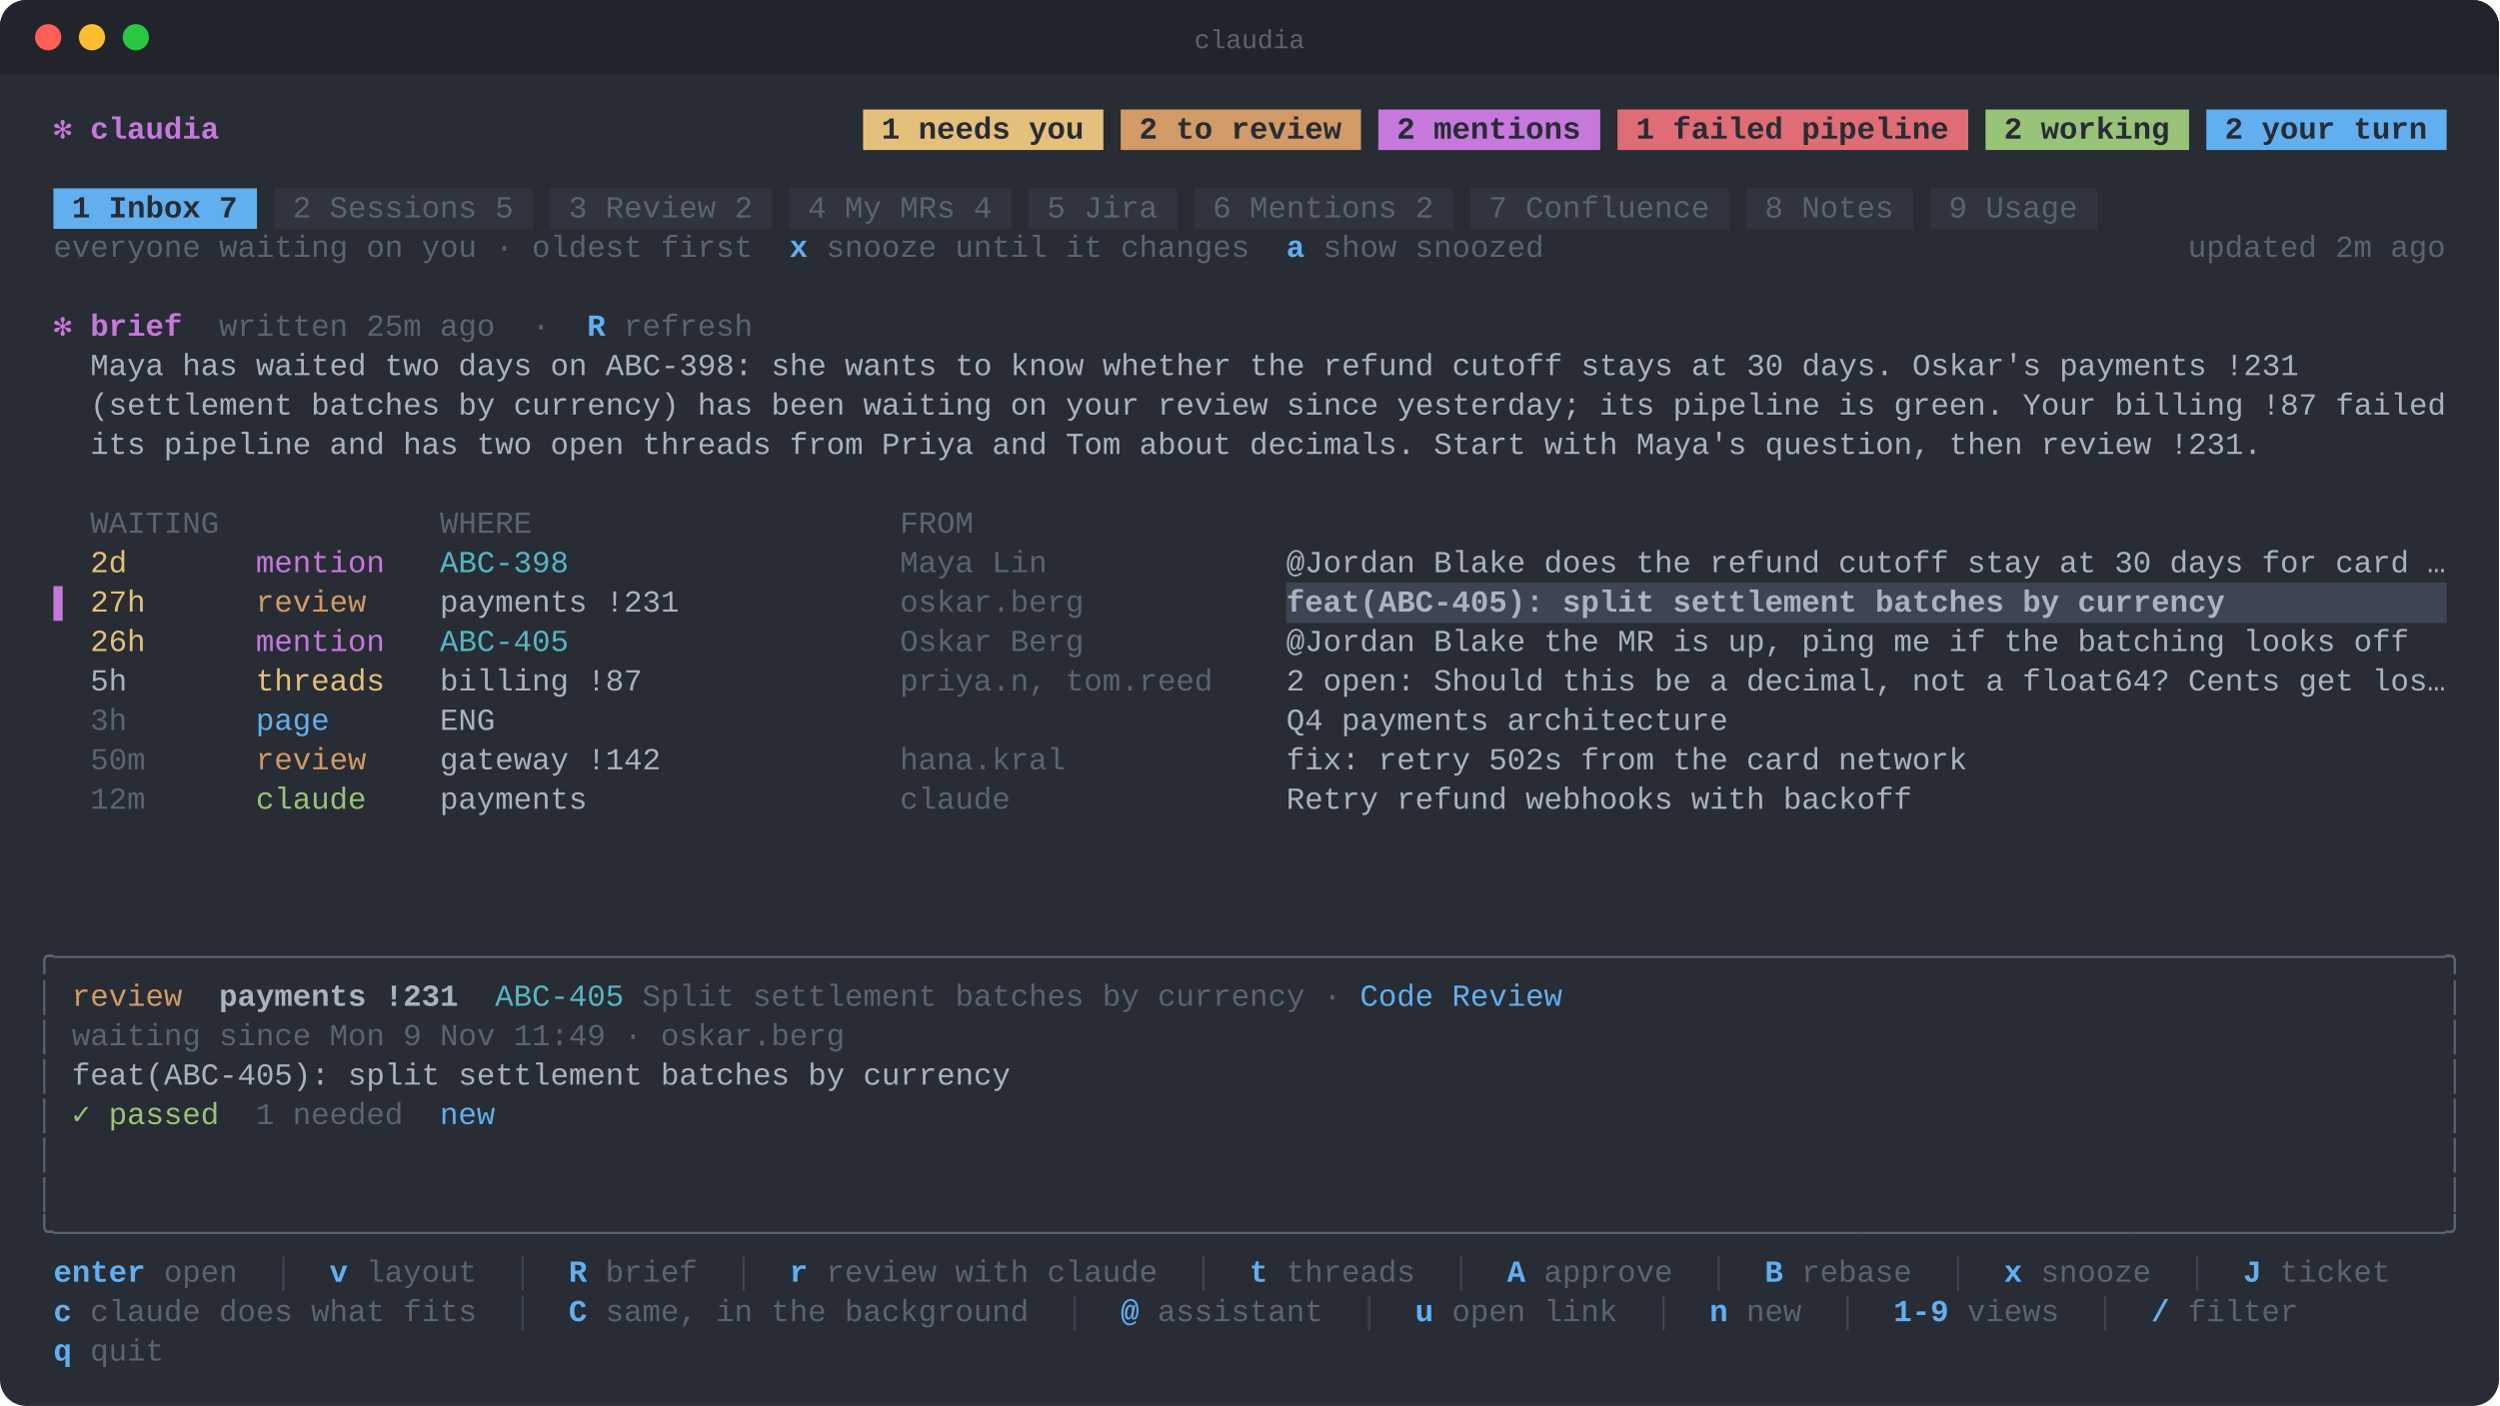
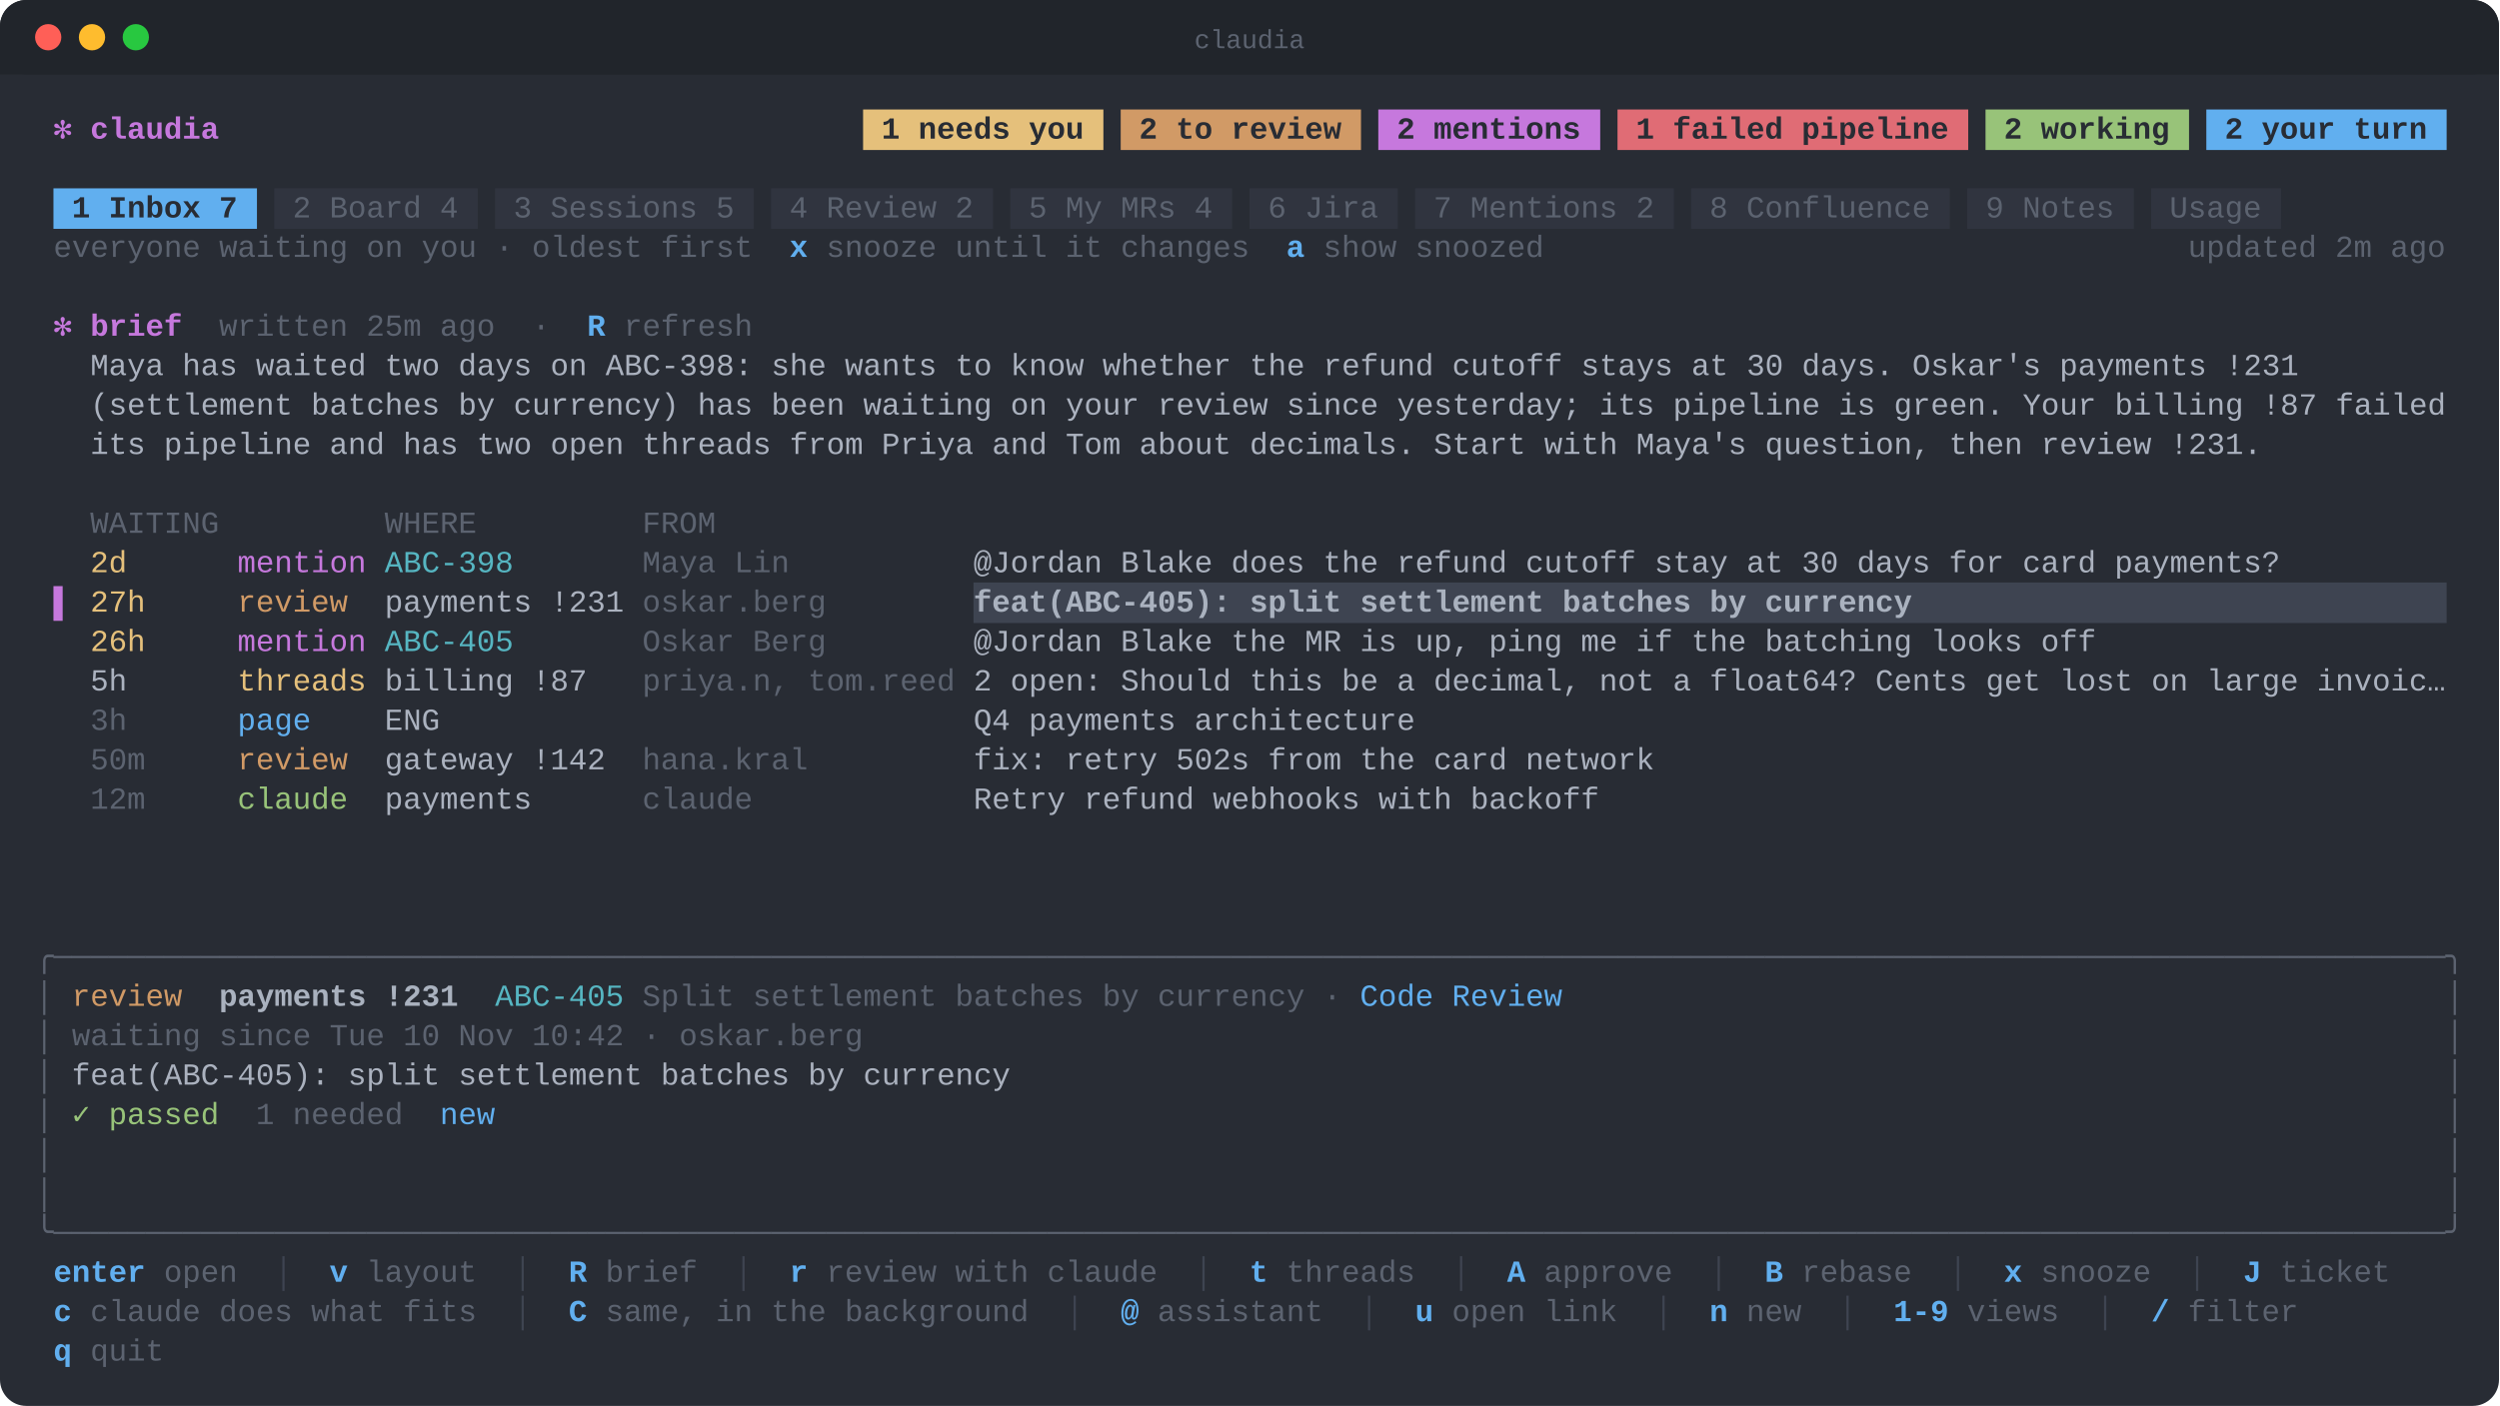
<svg xmlns="http://www.w3.org/2000/svg" width="1140.8" height="642" viewBox="0 0 1140.8 642" font-family="SFMono-Regular, Menlo, Consolas, 'Liberation Mono', monospace" font-size="14" xml:space="preserve">
  <rect width="1140.8" height="642" rx="12" fill="#282c34" />
  <rect width="1140.8" height="34" rx="12" fill="#21252b" />
  <rect y="22" width="1140.8" height="12" fill="#21252b" />
  <circle cx="22" cy="17" r="6" fill="#ff5f57" />
  <circle cx="42" cy="17" r="6" fill="#febc2e" />
  <circle cx="62" cy="17" r="6" fill="#28c840" />
  <text x="570.4" y="22" fill="#5c6370" font-size="12" text-anchor="middle">claudia</text>
  <rect x="394.0" y="50.0" width="109.7" height="18.5" fill="#e5c07b" />
  <rect x="511.6" y="50.0" width="109.7" height="18.5" fill="#d19a66" />
  <rect x="629.2" y="50.0" width="101.3" height="18.5" fill="#c678dd" />
  <rect x="738.4" y="50.0" width="160.1" height="18.5" fill="#e06c75" />
  <rect x="906.4" y="50.0" width="92.9" height="18.5" fill="#98c379" />
  <rect x="1007.2" y="50.0" width="109.7" height="18.5" fill="#61afef" />
  <text x="24.4" y="63.3" fill="#c678dd" font-weight="bold">✻</text>
  <text x="41.2" y="63.3" fill="#c678dd" textLength="58.8" lengthAdjust="spacing" font-weight="bold">claudia</text>
  <text x="402.4" y="63.3" fill="#282c34" textLength="92.4" lengthAdjust="spacing" font-weight="bold">1 needs you</text>
  <text x="520.0" y="63.3" fill="#282c34" textLength="92.4" lengthAdjust="spacing" font-weight="bold">2 to review</text>
  <text x="637.6" y="63.3" fill="#282c34" textLength="84.0" lengthAdjust="spacing" font-weight="bold">2 mentions</text>
  <text x="746.8" y="63.3" fill="#282c34" textLength="142.8" lengthAdjust="spacing" font-weight="bold">1 failed pipeline</text>
  <text x="914.8" y="63.3" fill="#282c34" textLength="75.6" lengthAdjust="spacing" font-weight="bold">2 working</text>
  <text x="1015.6" y="63.3" fill="#282c34" textLength="92.4" lengthAdjust="spacing" font-weight="bold">2 your turn</text>
  <rect x="24.4" y="86.0" width="92.9" height="18.5" fill="#61afef" />
-   <rect x="125.2" y="86.0" width="118.1" height="18.5" fill="#30343f" />
-   <rect x="251.2" y="86.0" width="101.3" height="18.5" fill="#30343f" />
-   <rect x="360.4" y="86.0" width="101.3" height="18.5" fill="#30343f" />
-   <rect x="469.6" y="86.0" width="67.7" height="18.5" fill="#30343f" />
-   <rect x="545.2" y="86.0" width="118.1" height="18.5" fill="#30343f" />
-   <rect x="671.2" y="86.0" width="118.1" height="18.5" fill="#30343f" />
-   <rect x="797.2" y="86.0" width="76.1" height="18.5" fill="#30343f" />
-   <rect x="881.2" y="86.0" width="76.1" height="18.5" fill="#30343f" />
+   <rect x="125.2" y="86.0" width="92.9" height="18.5" fill="#30343f" />
+   <rect x="226.0" y="86.0" width="118.1" height="18.5" fill="#30343f" />
+   <rect x="352.0" y="86.0" width="101.3" height="18.5" fill="#30343f" />
+   <rect x="461.2" y="86.0" width="101.3" height="18.5" fill="#30343f" />
+   <rect x="570.4" y="86.0" width="67.7" height="18.5" fill="#30343f" />
+   <rect x="646.0" y="86.0" width="118.1" height="18.5" fill="#30343f" />
+   <rect x="772.0" y="86.0" width="118.1" height="18.5" fill="#30343f" />
+   <rect x="898.0" y="86.0" width="76.1" height="18.5" fill="#30343f" />
+   <rect x="982.0" y="86.0" width="59.3" height="18.5" fill="#30343f" />
  <text x="32.8" y="99.3" fill="#282c34" textLength="75.6" lengthAdjust="spacing" font-weight="bold">1 Inbox 7</text>
-   <text x="133.6" y="99.3" fill="#5c6370" textLength="100.8" lengthAdjust="spacing">2 Sessions 5</text>
-   <text x="259.6" y="99.3" fill="#5c6370" textLength="84.0" lengthAdjust="spacing">3 Review 2</text>
-   <text x="368.8" y="99.3" fill="#5c6370" textLength="84.0" lengthAdjust="spacing">4 My MRs 4</text>
-   <text x="478.0" y="99.3" fill="#5c6370" textLength="50.4" lengthAdjust="spacing">5 Jira</text>
-   <text x="553.6" y="99.3" fill="#5c6370" textLength="100.8" lengthAdjust="spacing">6 Mentions 2</text>
-   <text x="679.6" y="99.3" fill="#5c6370" textLength="100.8" lengthAdjust="spacing">7 Confluence</text>
-   <text x="805.6" y="99.3" fill="#5c6370" textLength="58.8" lengthAdjust="spacing">8 Notes</text>
-   <text x="889.6" y="99.3" fill="#5c6370" textLength="58.8" lengthAdjust="spacing">9 Usage</text>
+   <text x="133.6" y="99.3" fill="#5c6370" textLength="75.6" lengthAdjust="spacing">2 Board 4</text>
+   <text x="234.4" y="99.3" fill="#5c6370" textLength="100.8" lengthAdjust="spacing">3 Sessions 5</text>
+   <text x="360.4" y="99.3" fill="#5c6370" textLength="84.0" lengthAdjust="spacing">4 Review 2</text>
+   <text x="469.6" y="99.3" fill="#5c6370" textLength="84.0" lengthAdjust="spacing">5 My MRs 4</text>
+   <text x="578.8" y="99.3" fill="#5c6370" textLength="50.4" lengthAdjust="spacing">6 Jira</text>
+   <text x="654.4" y="99.3" fill="#5c6370" textLength="100.8" lengthAdjust="spacing">7 Mentions 2</text>
+   <text x="780.4" y="99.3" fill="#5c6370" textLength="100.8" lengthAdjust="spacing">8 Confluence</text>
+   <text x="906.4" y="99.3" fill="#5c6370" textLength="58.8" lengthAdjust="spacing">9 Notes</text>
+   <text x="990.4" y="99.3" fill="#5c6370" textLength="42.0" lengthAdjust="spacing">Usage</text>
  <text x="24.4" y="117.3" fill="#5c6370" textLength="193.2" lengthAdjust="spacing">everyone waiting on you</text>
  <text x="226.0" y="117.3" fill="#5c6370">·</text>
  <text x="242.8" y="117.3" fill="#5c6370" textLength="100.8" lengthAdjust="spacing">oldest first</text>
  <text x="360.4" y="117.3" fill="#61afef" font-weight="bold">x</text>
  <text x="377.2" y="117.3" fill="#5c6370" textLength="193.2" lengthAdjust="spacing">snooze until it changes</text>
  <text x="587.2" y="117.3" fill="#61afef" font-weight="bold">a</text>
  <text x="604.0" y="117.3" fill="#5c6370" textLength="100.8" lengthAdjust="spacing">show snoozed</text>
  <text x="998.8" y="117.3" fill="#5c6370" textLength="117.6" lengthAdjust="spacing">updated 2m ago</text>
  <text x="24.4" y="153.3" fill="#c678dd" font-weight="bold">✻</text>
  <text x="41.2" y="153.3" fill="#c678dd" textLength="42.0" lengthAdjust="spacing" font-weight="bold">brief</text>
  <text x="100.0" y="153.3" fill="#5c6370" textLength="126.0" lengthAdjust="spacing">written 25m ago</text>
  <text x="242.8" y="153.3" fill="#5c6370">·</text>
  <text x="268.0" y="153.3" fill="#61afef" font-weight="bold">R</text>
  <text x="284.8" y="153.3" fill="#5c6370" textLength="58.8" lengthAdjust="spacing">refresh</text>
  <text x="41.2" y="171.3" fill="#abb2bf" textLength="1008.0" lengthAdjust="spacing">Maya has waited two days on ABC-398: she wants to know whether the refund cutoff stays at 30 days. Oskar's payments !231</text>
  <text x="41.2" y="189.3" fill="#abb2bf" textLength="1075.2" lengthAdjust="spacing">(settlement batches by currency) has been waiting on your review since yesterday; its pipeline is green. Your billing !87 failed</text>
  <text x="41.2" y="207.3" fill="#abb2bf" textLength="991.2" lengthAdjust="spacing">its pipeline and has two open threads from Priya and Tom about decimals. Start with Maya's question, then review !231.</text>
  <text x="41.2" y="243.3" fill="#5c6370" textLength="58.8" lengthAdjust="spacing">WAITING</text>
-   <text x="200.8" y="243.3" fill="#5c6370" textLength="42.0" lengthAdjust="spacing">WHERE</text>
-   <text x="410.8" y="243.3" fill="#5c6370" textLength="33.6" lengthAdjust="spacing">FROM</text>
+   <text x="175.6" y="243.3" fill="#5c6370" textLength="42.0" lengthAdjust="spacing">WHERE</text>
+   <text x="293.2" y="243.3" fill="#5c6370" textLength="33.6" lengthAdjust="spacing">FROM</text>
  <text x="41.2" y="261.3" fill="#e5c07b" textLength="16.8" lengthAdjust="spacing">2d</text>
-   <text x="116.8" y="261.3" fill="#c678dd" textLength="58.8" lengthAdjust="spacing">mention</text>
-   <text x="200.8" y="261.3" fill="#56b6c2" textLength="58.8" lengthAdjust="spacing">ABC-398</text>
-   <text x="410.8" y="261.3" fill="#5c6370" textLength="67.2" lengthAdjust="spacing">Maya Lin</text>
-   <text x="587.2" y="261.3" fill="#abb2bf" textLength="512.4" lengthAdjust="spacing">@Jordan Blake does the refund cutoff stay at 30 days for card</text>
-   <text x="1108.0" y="261.3" fill="#abb2bf">…</text>
-   <rect x="587.2" y="266.0" width="529.7" height="18.5" fill="#3e4451" />
+   <text x="108.4" y="261.3" fill="#c678dd" textLength="58.8" lengthAdjust="spacing">mention</text>
+   <text x="175.6" y="261.3" fill="#56b6c2" textLength="58.8" lengthAdjust="spacing">ABC-398</text>
+   <text x="293.2" y="261.3" fill="#5c6370" textLength="67.2" lengthAdjust="spacing">Maya Lin</text>
+   <text x="444.4" y="261.3" fill="#abb2bf" textLength="596.4" lengthAdjust="spacing">@Jordan Blake does the refund cutoff stay at 30 days for card payments?</text>
+   <rect x="444.4" y="266.0" width="672.5" height="18.5" fill="#3e4451" />
  <text x="24.4" y="279.3" fill="#c678dd">▌</text>
  <text x="41.2" y="279.3" fill="#e5c07b" textLength="25.2" lengthAdjust="spacing">27h</text>
-   <text x="116.8" y="279.3" fill="#d19a66" textLength="50.4" lengthAdjust="spacing">review</text>
-   <text x="200.8" y="279.3" fill="#abb2bf" textLength="109.2" lengthAdjust="spacing">payments !231</text>
-   <text x="410.8" y="279.3" fill="#5c6370" textLength="84.0" lengthAdjust="spacing">oskar.berg</text>
-   <text x="587.2" y="279.3" fill="#aab2bf" textLength="428.4" lengthAdjust="spacing" font-weight="bold">feat(ABC-405): split settlement batches by currency</text>
+   <text x="108.4" y="279.3" fill="#d19a66" textLength="50.4" lengthAdjust="spacing">review</text>
+   <text x="175.6" y="279.3" fill="#abb2bf" textLength="109.2" lengthAdjust="spacing">payments !231</text>
+   <text x="293.2" y="279.3" fill="#5c6370" textLength="84.0" lengthAdjust="spacing">oskar.berg</text>
+   <text x="444.4" y="279.3" fill="#aab2bf" textLength="428.4" lengthAdjust="spacing" font-weight="bold">feat(ABC-405): split settlement batches by currency</text>
  <text x="41.2" y="297.3" fill="#e5c07b" textLength="25.2" lengthAdjust="spacing">26h</text>
-   <text x="116.8" y="297.3" fill="#c678dd" textLength="58.8" lengthAdjust="spacing">mention</text>
-   <text x="200.8" y="297.3" fill="#56b6c2" textLength="58.8" lengthAdjust="spacing">ABC-405</text>
-   <text x="410.8" y="297.3" fill="#5c6370" textLength="84.0" lengthAdjust="spacing">Oskar Berg</text>
-   <text x="587.2" y="297.3" fill="#abb2bf" textLength="512.4" lengthAdjust="spacing">@Jordan Blake the MR is up, ping me if the batching looks off</text>
+   <text x="108.4" y="297.3" fill="#c678dd" textLength="58.8" lengthAdjust="spacing">mention</text>
+   <text x="175.6" y="297.3" fill="#56b6c2" textLength="58.8" lengthAdjust="spacing">ABC-405</text>
+   <text x="293.2" y="297.3" fill="#5c6370" textLength="84.0" lengthAdjust="spacing">Oskar Berg</text>
+   <text x="444.4" y="297.3" fill="#abb2bf" textLength="512.4" lengthAdjust="spacing">@Jordan Blake the MR is up, ping me if the batching looks off</text>
  <text x="41.2" y="315.3" fill="#abb2bf" textLength="16.8" lengthAdjust="spacing">5h</text>
-   <text x="116.8" y="315.3" fill="#e5c07b" textLength="58.8" lengthAdjust="spacing">threads</text>
-   <text x="200.8" y="315.3" fill="#abb2bf" textLength="92.4" lengthAdjust="spacing">billing !87</text>
-   <text x="410.8" y="315.3" fill="#5c6370" textLength="142.8" lengthAdjust="spacing">priya.n, tom.reed</text>
-   <text x="587.2" y="315.3" fill="#abb2bf" textLength="520.8" lengthAdjust="spacing">2 open: Should this be a decimal, not a float64? Cents get los</text>
+   <text x="108.4" y="315.3" fill="#e5c07b" textLength="58.8" lengthAdjust="spacing">threads</text>
+   <text x="175.6" y="315.3" fill="#abb2bf" textLength="92.4" lengthAdjust="spacing">billing !87</text>
+   <text x="293.2" y="315.3" fill="#5c6370" textLength="142.8" lengthAdjust="spacing">priya.n, tom.reed</text>
+   <text x="444.4" y="315.3" fill="#abb2bf" textLength="663.6" lengthAdjust="spacing">2 open: Should this be a decimal, not a float64? Cents get lost on large invoic</text>
  <text x="1108.0" y="315.3" fill="#abb2bf">…</text>
  <text x="41.2" y="333.3" fill="#5c6370" textLength="16.8" lengthAdjust="spacing">3h</text>
-   <text x="116.8" y="333.3" fill="#61afef" textLength="33.6" lengthAdjust="spacing">page</text>
-   <text x="200.8" y="333.3" fill="#abb2bf" textLength="25.2" lengthAdjust="spacing">ENG</text>
-   <text x="587.2" y="333.3" fill="#abb2bf" textLength="201.6" lengthAdjust="spacing">Q4 payments architecture</text>
+   <text x="108.4" y="333.3" fill="#61afef" textLength="33.6" lengthAdjust="spacing">page</text>
+   <text x="175.6" y="333.3" fill="#abb2bf" textLength="25.2" lengthAdjust="spacing">ENG</text>
+   <text x="444.4" y="333.3" fill="#abb2bf" textLength="201.6" lengthAdjust="spacing">Q4 payments architecture</text>
  <text x="41.2" y="351.3" fill="#5c6370" textLength="25.2" lengthAdjust="spacing">50m</text>
-   <text x="116.8" y="351.3" fill="#d19a66" textLength="50.4" lengthAdjust="spacing">review</text>
-   <text x="200.8" y="351.3" fill="#abb2bf" textLength="100.8" lengthAdjust="spacing">gateway !142</text>
-   <text x="410.8" y="351.3" fill="#5c6370" textLength="75.6" lengthAdjust="spacing">hana.kral</text>
-   <text x="587.2" y="351.3" fill="#abb2bf" textLength="310.8" lengthAdjust="spacing">fix: retry 502s from the card network</text>
+   <text x="108.4" y="351.3" fill="#d19a66" textLength="50.4" lengthAdjust="spacing">review</text>
+   <text x="175.6" y="351.3" fill="#abb2bf" textLength="100.8" lengthAdjust="spacing">gateway !142</text>
+   <text x="293.2" y="351.3" fill="#5c6370" textLength="75.6" lengthAdjust="spacing">hana.kral</text>
+   <text x="444.4" y="351.3" fill="#abb2bf" textLength="310.8" lengthAdjust="spacing">fix: retry 502s from the card network</text>
  <text x="41.2" y="369.3" fill="#5c6370" textLength="25.2" lengthAdjust="spacing">12m</text>
-   <text x="116.8" y="369.3" fill="#98c379" textLength="50.4" lengthAdjust="spacing">claude</text>
-   <text x="200.8" y="369.3" fill="#abb2bf" textLength="67.2" lengthAdjust="spacing">payments</text>
-   <text x="410.8" y="369.3" fill="#5c6370" textLength="50.4" lengthAdjust="spacing">claude</text>
-   <text x="587.2" y="369.3" fill="#abb2bf" textLength="285.6" lengthAdjust="spacing">Retry refund webhooks with backoff</text>
+   <text x="108.4" y="369.3" fill="#98c379" textLength="50.4" lengthAdjust="spacing">claude</text>
+   <text x="175.6" y="369.3" fill="#abb2bf" textLength="67.2" lengthAdjust="spacing">payments</text>
+   <text x="293.2" y="369.3" fill="#5c6370" textLength="50.4" lengthAdjust="spacing">claude</text>
+   <text x="444.4" y="369.3" fill="#abb2bf" textLength="285.6" lengthAdjust="spacing">Retry refund webhooks with backoff</text>
  <text x="16.0" y="441.3" fill="#5c6370">╭</text>
  <text x="24.4" y="441.3" fill="#5c6370">─</text>
  <text x="32.8" y="441.3" fill="#5c6370">─</text>
  <text x="41.2" y="441.3" fill="#5c6370">─</text>
  <text x="49.6" y="441.3" fill="#5c6370">─</text>
  <text x="58.0" y="441.3" fill="#5c6370">─</text>
  <text x="66.4" y="441.3" fill="#5c6370">─</text>
  <text x="74.8" y="441.3" fill="#5c6370">─</text>
  <text x="83.2" y="441.3" fill="#5c6370">─</text>
  <text x="91.6" y="441.3" fill="#5c6370">─</text>
  <text x="100.0" y="441.3" fill="#5c6370">─</text>
  <text x="108.4" y="441.3" fill="#5c6370">─</text>
  <text x="116.8" y="441.3" fill="#5c6370">─</text>
  <text x="125.2" y="441.3" fill="#5c6370">─</text>
  <text x="133.6" y="441.3" fill="#5c6370">─</text>
  <text x="142.0" y="441.3" fill="#5c6370">─</text>
  <text x="150.4" y="441.3" fill="#5c6370">─</text>
  <text x="158.8" y="441.3" fill="#5c6370">─</text>
  <text x="167.2" y="441.3" fill="#5c6370">─</text>
  <text x="175.6" y="441.3" fill="#5c6370">─</text>
  <text x="184.0" y="441.3" fill="#5c6370">─</text>
  <text x="192.4" y="441.3" fill="#5c6370">─</text>
  <text x="200.8" y="441.3" fill="#5c6370">─</text>
  <text x="209.2" y="441.3" fill="#5c6370">─</text>
  <text x="217.6" y="441.3" fill="#5c6370">─</text>
  <text x="226.0" y="441.3" fill="#5c6370">─</text>
  <text x="234.4" y="441.3" fill="#5c6370">─</text>
  <text x="242.8" y="441.3" fill="#5c6370">─</text>
  <text x="251.2" y="441.3" fill="#5c6370">─</text>
  <text x="259.6" y="441.3" fill="#5c6370">─</text>
  <text x="268.0" y="441.3" fill="#5c6370">─</text>
  <text x="276.4" y="441.3" fill="#5c6370">─</text>
  <text x="284.8" y="441.3" fill="#5c6370">─</text>
  <text x="293.2" y="441.3" fill="#5c6370">─</text>
  <text x="301.6" y="441.3" fill="#5c6370">─</text>
  <text x="310.0" y="441.3" fill="#5c6370">─</text>
  <text x="318.4" y="441.3" fill="#5c6370">─</text>
  <text x="326.8" y="441.3" fill="#5c6370">─</text>
  <text x="335.2" y="441.3" fill="#5c6370">─</text>
  <text x="343.6" y="441.3" fill="#5c6370">─</text>
  <text x="352.0" y="441.3" fill="#5c6370">─</text>
  <text x="360.4" y="441.3" fill="#5c6370">─</text>
  <text x="368.8" y="441.3" fill="#5c6370">─</text>
  <text x="377.2" y="441.3" fill="#5c6370">─</text>
  <text x="385.6" y="441.3" fill="#5c6370">─</text>
  <text x="394.0" y="441.3" fill="#5c6370">─</text>
  <text x="402.4" y="441.3" fill="#5c6370">─</text>
  <text x="410.8" y="441.3" fill="#5c6370">─</text>
  <text x="419.2" y="441.3" fill="#5c6370">─</text>
  <text x="427.6" y="441.3" fill="#5c6370">─</text>
  <text x="436.0" y="441.3" fill="#5c6370">─</text>
  <text x="444.4" y="441.3" fill="#5c6370">─</text>
  <text x="452.8" y="441.3" fill="#5c6370">─</text>
  <text x="461.2" y="441.3" fill="#5c6370">─</text>
  <text x="469.6" y="441.3" fill="#5c6370">─</text>
  <text x="478.0" y="441.3" fill="#5c6370">─</text>
  <text x="486.4" y="441.3" fill="#5c6370">─</text>
  <text x="494.8" y="441.3" fill="#5c6370">─</text>
  <text x="503.2" y="441.3" fill="#5c6370">─</text>
  <text x="511.6" y="441.3" fill="#5c6370">─</text>
  <text x="520.0" y="441.3" fill="#5c6370">─</text>
  <text x="528.4" y="441.3" fill="#5c6370">─</text>
  <text x="536.8" y="441.3" fill="#5c6370">─</text>
  <text x="545.2" y="441.3" fill="#5c6370">─</text>
  <text x="553.6" y="441.3" fill="#5c6370">─</text>
  <text x="562.0" y="441.3" fill="#5c6370">─</text>
  <text x="570.4" y="441.3" fill="#5c6370">─</text>
  <text x="578.8" y="441.3" fill="#5c6370">─</text>
  <text x="587.2" y="441.3" fill="#5c6370">─</text>
  <text x="595.6" y="441.3" fill="#5c6370">─</text>
  <text x="604.0" y="441.3" fill="#5c6370">─</text>
  <text x="612.4" y="441.3" fill="#5c6370">─</text>
  <text x="620.8" y="441.3" fill="#5c6370">─</text>
  <text x="629.2" y="441.3" fill="#5c6370">─</text>
  <text x="637.6" y="441.3" fill="#5c6370">─</text>
  <text x="646.0" y="441.3" fill="#5c6370">─</text>
  <text x="654.4" y="441.3" fill="#5c6370">─</text>
  <text x="662.8" y="441.3" fill="#5c6370">─</text>
  <text x="671.2" y="441.3" fill="#5c6370">─</text>
  <text x="679.6" y="441.3" fill="#5c6370">─</text>
  <text x="688.0" y="441.3" fill="#5c6370">─</text>
  <text x="696.4" y="441.3" fill="#5c6370">─</text>
  <text x="704.8" y="441.3" fill="#5c6370">─</text>
  <text x="713.2" y="441.3" fill="#5c6370">─</text>
  <text x="721.6" y="441.3" fill="#5c6370">─</text>
  <text x="730.0" y="441.3" fill="#5c6370">─</text>
  <text x="738.4" y="441.3" fill="#5c6370">─</text>
  <text x="746.8" y="441.3" fill="#5c6370">─</text>
  <text x="755.2" y="441.3" fill="#5c6370">─</text>
  <text x="763.6" y="441.3" fill="#5c6370">─</text>
  <text x="772.0" y="441.3" fill="#5c6370">─</text>
  <text x="780.4" y="441.3" fill="#5c6370">─</text>
  <text x="788.8" y="441.3" fill="#5c6370">─</text>
  <text x="797.2" y="441.3" fill="#5c6370">─</text>
  <text x="805.6" y="441.3" fill="#5c6370">─</text>
  <text x="814.0" y="441.3" fill="#5c6370">─</text>
  <text x="822.4" y="441.3" fill="#5c6370">─</text>
  <text x="830.8" y="441.3" fill="#5c6370">─</text>
  <text x="839.2" y="441.3" fill="#5c6370">─</text>
  <text x="847.6" y="441.3" fill="#5c6370">─</text>
  <text x="856.0" y="441.3" fill="#5c6370">─</text>
  <text x="864.4" y="441.3" fill="#5c6370">─</text>
  <text x="872.8" y="441.3" fill="#5c6370">─</text>
  <text x="881.2" y="441.3" fill="#5c6370">─</text>
  <text x="889.6" y="441.3" fill="#5c6370">─</text>
  <text x="898.0" y="441.3" fill="#5c6370">─</text>
  <text x="906.4" y="441.3" fill="#5c6370">─</text>
  <text x="914.8" y="441.3" fill="#5c6370">─</text>
  <text x="923.2" y="441.3" fill="#5c6370">─</text>
  <text x="931.6" y="441.3" fill="#5c6370">─</text>
  <text x="940.0" y="441.3" fill="#5c6370">─</text>
  <text x="948.4" y="441.3" fill="#5c6370">─</text>
  <text x="956.8" y="441.3" fill="#5c6370">─</text>
  <text x="965.2" y="441.3" fill="#5c6370">─</text>
  <text x="973.6" y="441.3" fill="#5c6370">─</text>
  <text x="982.0" y="441.3" fill="#5c6370">─</text>
  <text x="990.4" y="441.3" fill="#5c6370">─</text>
  <text x="998.8" y="441.3" fill="#5c6370">─</text>
  <text x="1007.2" y="441.3" fill="#5c6370">─</text>
  <text x="1015.6" y="441.3" fill="#5c6370">─</text>
  <text x="1024.0" y="441.3" fill="#5c6370">─</text>
  <text x="1032.4" y="441.3" fill="#5c6370">─</text>
  <text x="1040.8" y="441.3" fill="#5c6370">─</text>
  <text x="1049.2" y="441.3" fill="#5c6370">─</text>
  <text x="1057.6" y="441.3" fill="#5c6370">─</text>
  <text x="1066.0" y="441.3" fill="#5c6370">─</text>
  <text x="1074.4" y="441.3" fill="#5c6370">─</text>
  <text x="1082.8" y="441.3" fill="#5c6370">─</text>
  <text x="1091.2" y="441.3" fill="#5c6370">─</text>
  <text x="1099.6" y="441.3" fill="#5c6370">─</text>
  <text x="1108.0" y="441.3" fill="#5c6370">─</text>
  <text x="1116.4" y="441.3" fill="#5c6370">╮</text>
  <text x="16.0" y="459.3" fill="#5c6370">│</text>
  <text x="32.8" y="459.3" fill="#d19a66" textLength="50.4" lengthAdjust="spacing">review</text>
  <text x="100.0" y="459.3" fill="#aab2bf" textLength="109.2" lengthAdjust="spacing" font-weight="bold">payments !231</text>
  <text x="226.0" y="459.3" fill="#56b6c2" textLength="58.8" lengthAdjust="spacing">ABC-405</text>
  <text x="293.2" y="459.3" fill="#5c6370" textLength="302.4" lengthAdjust="spacing">Split settlement batches by currency</text>
  <text x="604.0" y="459.3" fill="#5c6370">·</text>
  <text x="620.8" y="459.3" fill="#61afef" textLength="92.4" lengthAdjust="spacing">Code Review</text>
  <text x="1116.4" y="459.3" fill="#5c6370">│</text>
  <text x="16.0" y="477.3" fill="#5c6370">│</text>
-   <text x="32.8" y="477.3" fill="#5c6370" textLength="243.6" lengthAdjust="spacing">waiting since Mon 9 Nov 11:49</text>
-   <text x="284.8" y="477.3" fill="#5c6370">·</text>
-   <text x="301.6" y="477.3" fill="#5c6370" textLength="84.0" lengthAdjust="spacing">oskar.berg</text>
+   <text x="32.8" y="477.3" fill="#5c6370" textLength="252.0" lengthAdjust="spacing">waiting since Tue 10 Nov 10:42</text>
+   <text x="293.2" y="477.3" fill="#5c6370">·</text>
+   <text x="310.0" y="477.3" fill="#5c6370" textLength="84.0" lengthAdjust="spacing">oskar.berg</text>
  <text x="1116.4" y="477.3" fill="#5c6370">│</text>
  <text x="16.0" y="495.3" fill="#5c6370">│</text>
  <text x="32.8" y="495.3" fill="#abb2bf" textLength="428.4" lengthAdjust="spacing">feat(ABC-405): split settlement batches by currency</text>
  <text x="1116.4" y="495.3" fill="#5c6370">│</text>
  <text x="16.0" y="513.3" fill="#5c6370">│</text>
  <text x="32.8" y="513.3" fill="#98c379">✓</text>
  <text x="49.6" y="513.3" fill="#98c379" textLength="50.4" lengthAdjust="spacing">passed</text>
  <text x="116.8" y="513.3" fill="#5c6370" textLength="67.2" lengthAdjust="spacing">1 needed</text>
  <text x="200.8" y="513.3" fill="#61afef" textLength="25.2" lengthAdjust="spacing">new</text>
  <text x="1116.4" y="513.3" fill="#5c6370">│</text>
  <text x="16.0" y="531.3" fill="#5c6370">│</text>
  <text x="1116.4" y="531.3" fill="#5c6370">│</text>
  <text x="16.0" y="549.3" fill="#5c6370">│</text>
  <text x="1116.4" y="549.3" fill="#5c6370">│</text>
  <text x="16.0" y="567.3" fill="#5c6370">╰</text>
  <text x="24.4" y="567.3" fill="#5c6370">─</text>
  <text x="32.8" y="567.3" fill="#5c6370">─</text>
  <text x="41.2" y="567.3" fill="#5c6370">─</text>
  <text x="49.6" y="567.3" fill="#5c6370">─</text>
  <text x="58.0" y="567.3" fill="#5c6370">─</text>
  <text x="66.4" y="567.3" fill="#5c6370">─</text>
  <text x="74.8" y="567.3" fill="#5c6370">─</text>
  <text x="83.2" y="567.3" fill="#5c6370">─</text>
  <text x="91.6" y="567.3" fill="#5c6370">─</text>
  <text x="100.0" y="567.3" fill="#5c6370">─</text>
  <text x="108.4" y="567.3" fill="#5c6370">─</text>
  <text x="116.8" y="567.3" fill="#5c6370">─</text>
  <text x="125.2" y="567.3" fill="#5c6370">─</text>
  <text x="133.6" y="567.3" fill="#5c6370">─</text>
  <text x="142.0" y="567.3" fill="#5c6370">─</text>
  <text x="150.4" y="567.3" fill="#5c6370">─</text>
  <text x="158.8" y="567.3" fill="#5c6370">─</text>
  <text x="167.2" y="567.3" fill="#5c6370">─</text>
  <text x="175.6" y="567.3" fill="#5c6370">─</text>
  <text x="184.0" y="567.3" fill="#5c6370">─</text>
  <text x="192.4" y="567.3" fill="#5c6370">─</text>
  <text x="200.8" y="567.3" fill="#5c6370">─</text>
  <text x="209.2" y="567.3" fill="#5c6370">─</text>
  <text x="217.6" y="567.3" fill="#5c6370">─</text>
  <text x="226.0" y="567.3" fill="#5c6370">─</text>
  <text x="234.4" y="567.3" fill="#5c6370">─</text>
  <text x="242.8" y="567.3" fill="#5c6370">─</text>
  <text x="251.2" y="567.3" fill="#5c6370">─</text>
  <text x="259.6" y="567.3" fill="#5c6370">─</text>
  <text x="268.0" y="567.3" fill="#5c6370">─</text>
  <text x="276.4" y="567.3" fill="#5c6370">─</text>
  <text x="284.8" y="567.3" fill="#5c6370">─</text>
  <text x="293.2" y="567.3" fill="#5c6370">─</text>
  <text x="301.6" y="567.3" fill="#5c6370">─</text>
  <text x="310.0" y="567.3" fill="#5c6370">─</text>
  <text x="318.4" y="567.3" fill="#5c6370">─</text>
  <text x="326.8" y="567.3" fill="#5c6370">─</text>
  <text x="335.2" y="567.3" fill="#5c6370">─</text>
  <text x="343.6" y="567.3" fill="#5c6370">─</text>
  <text x="352.0" y="567.3" fill="#5c6370">─</text>
  <text x="360.4" y="567.3" fill="#5c6370">─</text>
  <text x="368.8" y="567.3" fill="#5c6370">─</text>
  <text x="377.2" y="567.3" fill="#5c6370">─</text>
  <text x="385.6" y="567.3" fill="#5c6370">─</text>
  <text x="394.0" y="567.3" fill="#5c6370">─</text>
  <text x="402.4" y="567.3" fill="#5c6370">─</text>
  <text x="410.8" y="567.3" fill="#5c6370">─</text>
  <text x="419.2" y="567.3" fill="#5c6370">─</text>
  <text x="427.6" y="567.3" fill="#5c6370">─</text>
  <text x="436.0" y="567.3" fill="#5c6370">─</text>
  <text x="444.4" y="567.3" fill="#5c6370">─</text>
  <text x="452.8" y="567.3" fill="#5c6370">─</text>
  <text x="461.2" y="567.3" fill="#5c6370">─</text>
  <text x="469.6" y="567.3" fill="#5c6370">─</text>
  <text x="478.0" y="567.3" fill="#5c6370">─</text>
  <text x="486.4" y="567.3" fill="#5c6370">─</text>
  <text x="494.8" y="567.3" fill="#5c6370">─</text>
  <text x="503.2" y="567.3" fill="#5c6370">─</text>
  <text x="511.6" y="567.3" fill="#5c6370">─</text>
  <text x="520.0" y="567.3" fill="#5c6370">─</text>
  <text x="528.4" y="567.3" fill="#5c6370">─</text>
  <text x="536.8" y="567.3" fill="#5c6370">─</text>
  <text x="545.2" y="567.3" fill="#5c6370">─</text>
  <text x="553.6" y="567.3" fill="#5c6370">─</text>
  <text x="562.0" y="567.3" fill="#5c6370">─</text>
  <text x="570.4" y="567.3" fill="#5c6370">─</text>
  <text x="578.8" y="567.3" fill="#5c6370">─</text>
  <text x="587.2" y="567.3" fill="#5c6370">─</text>
  <text x="595.6" y="567.3" fill="#5c6370">─</text>
  <text x="604.0" y="567.3" fill="#5c6370">─</text>
  <text x="612.4" y="567.3" fill="#5c6370">─</text>
  <text x="620.8" y="567.3" fill="#5c6370">─</text>
  <text x="629.2" y="567.3" fill="#5c6370">─</text>
  <text x="637.6" y="567.3" fill="#5c6370">─</text>
  <text x="646.0" y="567.3" fill="#5c6370">─</text>
  <text x="654.4" y="567.3" fill="#5c6370">─</text>
  <text x="662.8" y="567.3" fill="#5c6370">─</text>
  <text x="671.2" y="567.3" fill="#5c6370">─</text>
  <text x="679.6" y="567.3" fill="#5c6370">─</text>
  <text x="688.0" y="567.3" fill="#5c6370">─</text>
  <text x="696.4" y="567.3" fill="#5c6370">─</text>
  <text x="704.8" y="567.3" fill="#5c6370">─</text>
  <text x="713.2" y="567.3" fill="#5c6370">─</text>
  <text x="721.6" y="567.3" fill="#5c6370">─</text>
  <text x="730.0" y="567.3" fill="#5c6370">─</text>
  <text x="738.4" y="567.3" fill="#5c6370">─</text>
  <text x="746.8" y="567.3" fill="#5c6370">─</text>
  <text x="755.2" y="567.3" fill="#5c6370">─</text>
  <text x="763.6" y="567.3" fill="#5c6370">─</text>
  <text x="772.0" y="567.3" fill="#5c6370">─</text>
  <text x="780.4" y="567.3" fill="#5c6370">─</text>
  <text x="788.8" y="567.3" fill="#5c6370">─</text>
  <text x="797.2" y="567.3" fill="#5c6370">─</text>
  <text x="805.6" y="567.3" fill="#5c6370">─</text>
  <text x="814.0" y="567.3" fill="#5c6370">─</text>
  <text x="822.4" y="567.3" fill="#5c6370">─</text>
  <text x="830.8" y="567.3" fill="#5c6370">─</text>
  <text x="839.2" y="567.3" fill="#5c6370">─</text>
  <text x="847.6" y="567.3" fill="#5c6370">─</text>
  <text x="856.0" y="567.3" fill="#5c6370">─</text>
  <text x="864.4" y="567.3" fill="#5c6370">─</text>
  <text x="872.8" y="567.3" fill="#5c6370">─</text>
  <text x="881.2" y="567.3" fill="#5c6370">─</text>
  <text x="889.6" y="567.3" fill="#5c6370">─</text>
  <text x="898.0" y="567.3" fill="#5c6370">─</text>
  <text x="906.4" y="567.3" fill="#5c6370">─</text>
  <text x="914.8" y="567.3" fill="#5c6370">─</text>
  <text x="923.2" y="567.3" fill="#5c6370">─</text>
  <text x="931.6" y="567.3" fill="#5c6370">─</text>
  <text x="940.0" y="567.3" fill="#5c6370">─</text>
  <text x="948.4" y="567.3" fill="#5c6370">─</text>
  <text x="956.8" y="567.3" fill="#5c6370">─</text>
  <text x="965.2" y="567.3" fill="#5c6370">─</text>
  <text x="973.6" y="567.3" fill="#5c6370">─</text>
  <text x="982.0" y="567.3" fill="#5c6370">─</text>
  <text x="990.4" y="567.3" fill="#5c6370">─</text>
  <text x="998.8" y="567.3" fill="#5c6370">─</text>
  <text x="1007.2" y="567.3" fill="#5c6370">─</text>
  <text x="1015.6" y="567.3" fill="#5c6370">─</text>
  <text x="1024.0" y="567.3" fill="#5c6370">─</text>
  <text x="1032.4" y="567.3" fill="#5c6370">─</text>
  <text x="1040.8" y="567.3" fill="#5c6370">─</text>
  <text x="1049.2" y="567.3" fill="#5c6370">─</text>
  <text x="1057.6" y="567.3" fill="#5c6370">─</text>
  <text x="1066.0" y="567.3" fill="#5c6370">─</text>
  <text x="1074.4" y="567.3" fill="#5c6370">─</text>
  <text x="1082.8" y="567.3" fill="#5c6370">─</text>
  <text x="1091.2" y="567.3" fill="#5c6370">─</text>
  <text x="1099.6" y="567.3" fill="#5c6370">─</text>
  <text x="1108.0" y="567.3" fill="#5c6370">─</text>
  <text x="1116.4" y="567.3" fill="#5c6370">╯</text>
  <text x="24.4" y="585.3" fill="#61afef" textLength="42.0" lengthAdjust="spacing" font-weight="bold">enter</text>
  <text x="74.8" y="585.3" fill="#5c6370" textLength="33.6" lengthAdjust="spacing">open</text>
  <text x="125.2" y="585.3" fill="#3e4451">│</text>
  <text x="150.4" y="585.3" fill="#61afef" font-weight="bold">v</text>
  <text x="167.2" y="585.3" fill="#5c6370" textLength="50.4" lengthAdjust="spacing">layout</text>
  <text x="234.4" y="585.3" fill="#3e4451">│</text>
  <text x="259.6" y="585.3" fill="#61afef" font-weight="bold">R</text>
  <text x="276.4" y="585.3" fill="#5c6370" textLength="42.0" lengthAdjust="spacing">brief</text>
  <text x="335.2" y="585.3" fill="#3e4451">│</text>
  <text x="360.4" y="585.3" fill="#61afef" font-weight="bold">r</text>
  <text x="377.2" y="585.3" fill="#5c6370" textLength="151.2" lengthAdjust="spacing">review with claude</text>
  <text x="545.2" y="585.3" fill="#3e4451">│</text>
  <text x="570.4" y="585.3" fill="#61afef" font-weight="bold">t</text>
  <text x="587.2" y="585.3" fill="#5c6370" textLength="58.8" lengthAdjust="spacing">threads</text>
  <text x="662.8" y="585.3" fill="#3e4451">│</text>
  <text x="688.0" y="585.3" fill="#61afef" font-weight="bold">A</text>
  <text x="704.8" y="585.3" fill="#5c6370" textLength="58.8" lengthAdjust="spacing">approve</text>
  <text x="780.4" y="585.3" fill="#3e4451">│</text>
  <text x="805.6" y="585.3" fill="#61afef" font-weight="bold">B</text>
  <text x="822.4" y="585.3" fill="#5c6370" textLength="50.4" lengthAdjust="spacing">rebase</text>
  <text x="889.6" y="585.3" fill="#3e4451">│</text>
  <text x="914.8" y="585.3" fill="#61afef" font-weight="bold">x</text>
  <text x="931.6" y="585.3" fill="#5c6370" textLength="50.4" lengthAdjust="spacing">snooze</text>
  <text x="998.8" y="585.3" fill="#3e4451">│</text>
  <text x="1024.0" y="585.3" fill="#61afef" font-weight="bold">J</text>
  <text x="1040.8" y="585.3" fill="#5c6370" textLength="50.4" lengthAdjust="spacing">ticket</text>
  <text x="24.4" y="603.3" fill="#61afef" font-weight="bold">c</text>
  <text x="41.2" y="603.3" fill="#5c6370" textLength="176.4" lengthAdjust="spacing">claude does what fits</text>
  <text x="234.4" y="603.3" fill="#3e4451">│</text>
  <text x="259.6" y="603.3" fill="#61afef" font-weight="bold">C</text>
  <text x="276.4" y="603.3" fill="#5c6370" textLength="193.2" lengthAdjust="spacing">same, in the background</text>
  <text x="486.4" y="603.3" fill="#3e4451">│</text>
  <text x="511.6" y="603.3" fill="#61afef" font-weight="bold">@</text>
  <text x="528.4" y="603.3" fill="#5c6370" textLength="75.6" lengthAdjust="spacing">assistant</text>
  <text x="620.8" y="603.3" fill="#3e4451">│</text>
  <text x="646.0" y="603.3" fill="#61afef" font-weight="bold">u</text>
  <text x="662.8" y="603.3" fill="#5c6370" textLength="75.6" lengthAdjust="spacing">open link</text>
  <text x="755.2" y="603.3" fill="#3e4451">│</text>
  <text x="780.4" y="603.3" fill="#61afef" font-weight="bold">n</text>
  <text x="797.2" y="603.3" fill="#5c6370" textLength="25.2" lengthAdjust="spacing">new</text>
  <text x="839.2" y="603.3" fill="#3e4451">│</text>
  <text x="864.4" y="603.3" fill="#61afef" textLength="25.2" lengthAdjust="spacing" font-weight="bold">1-9</text>
  <text x="898.0" y="603.3" fill="#5c6370" textLength="42.0" lengthAdjust="spacing">views</text>
  <text x="956.8" y="603.3" fill="#3e4451">│</text>
  <text x="982.0" y="603.3" fill="#61afef" font-weight="bold">/</text>
  <text x="998.8" y="603.3" fill="#5c6370" textLength="50.4" lengthAdjust="spacing">filter</text>
  <text x="24.4" y="621.3" fill="#61afef" font-weight="bold">q</text>
  <text x="41.2" y="621.3" fill="#5c6370" textLength="33.6" lengthAdjust="spacing">quit</text>
</svg>
